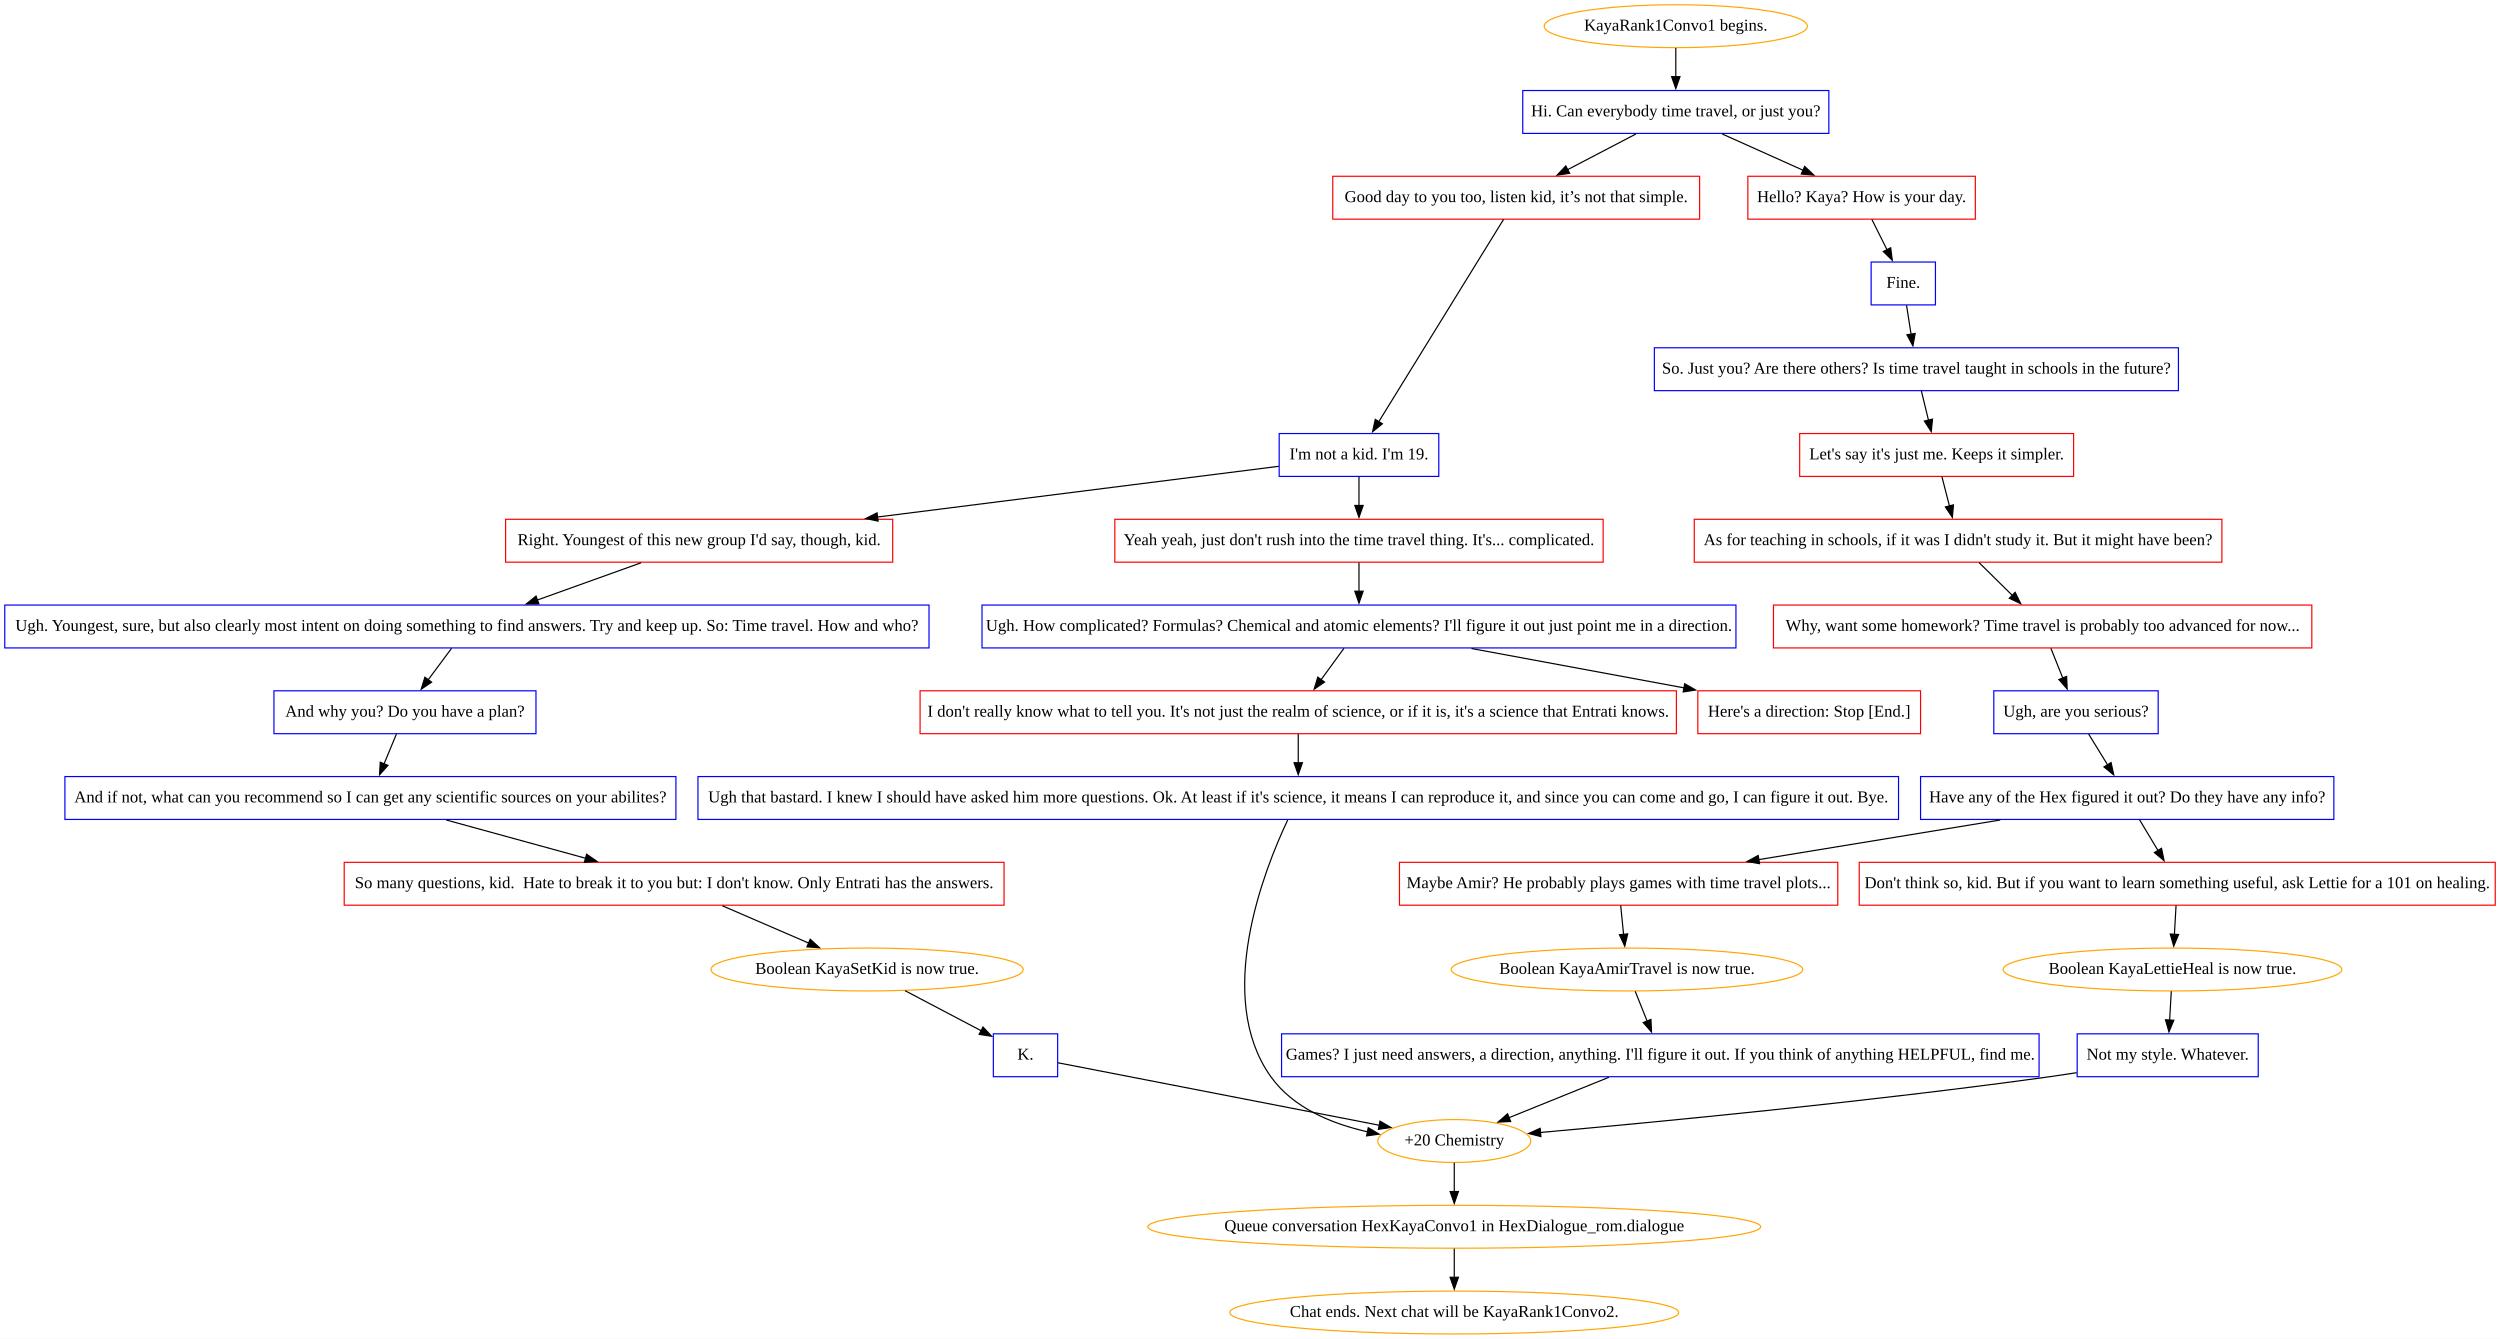
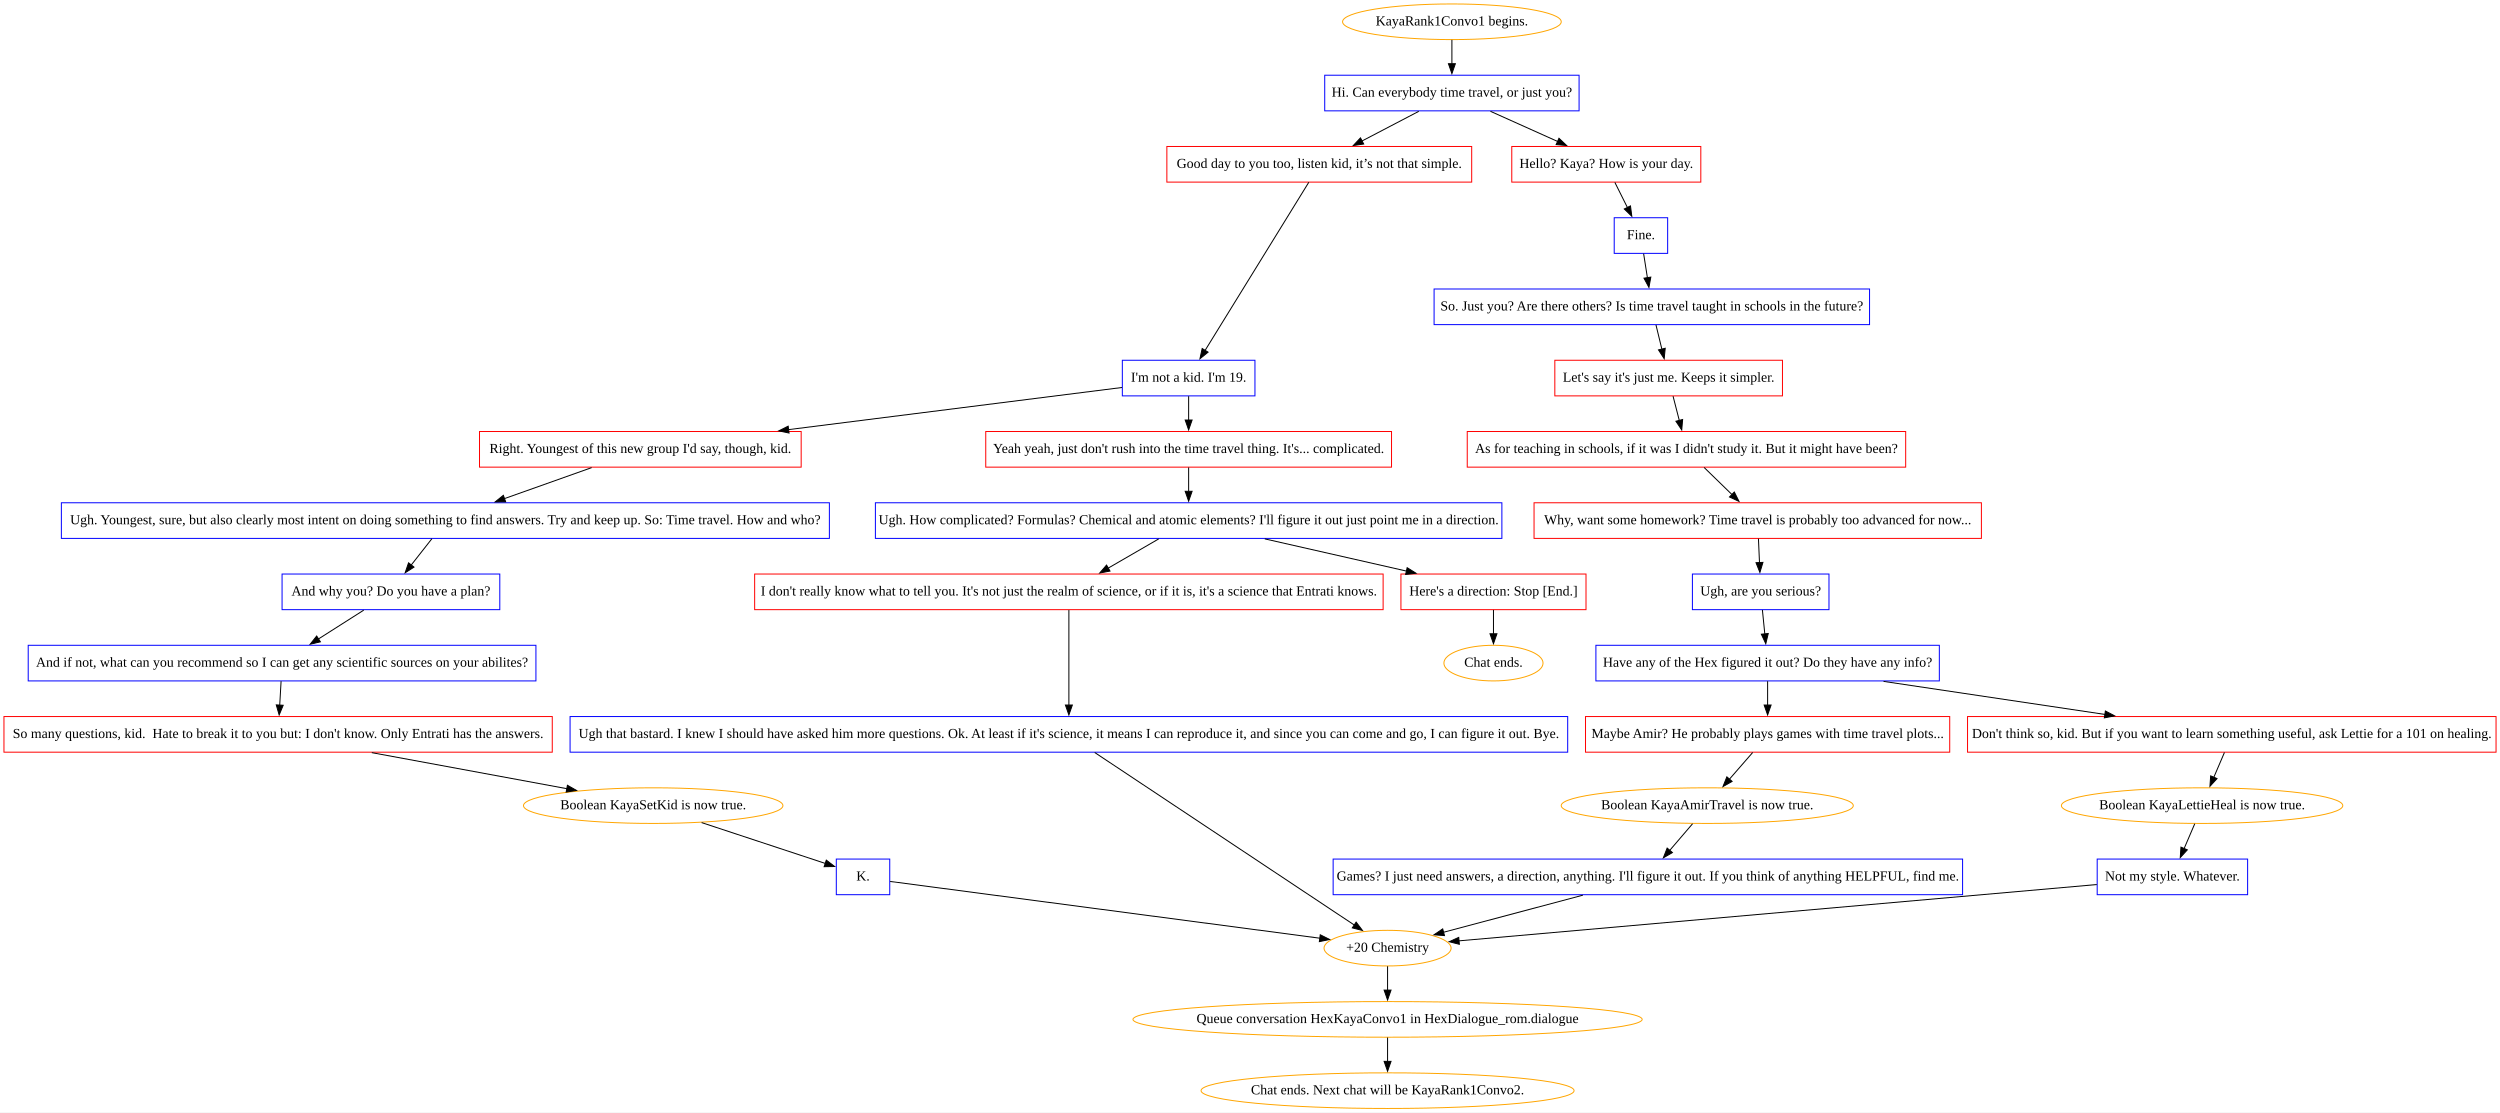
- <svg xmlns="http://www.w3.org/2000/svg" width="2099pt" height="1124pt" viewBox="0.00 0.00 2099.00 1124.00">
+ <svg xmlns="http://www.w3.org/2000/svg" width="2526pt" height="1124pt" viewBox="0.00 0.00 2526.00 1124.00">
  <g id="graph0" class="graph" transform="scale(1 1) rotate(0) translate(4 1120)">
-     <polygon fill="white" stroke="none" points="-4,4 -4,-1120 2095,-1120 2095,4 -4,4" />
+     <polygon fill="white" stroke="none" points="-4,4 -4,-1120 2522,-1120 2522,4 -4,4" />
    <g id="node1" class="node">
-       <ellipse fill="none" stroke="orange" cx="1403" cy="-1098" rx="110.48" ry="18" />
-       <text text-anchor="middle" x="1403" y="-1094.3" font-family="Times New Roman,serif" font-size="14.00">KayaRank1Convo1 begins.</text>
+       <ellipse fill="none" stroke="orange" cx="1463" cy="-1098" rx="110.48" ry="18" />
+       <text text-anchor="middle" x="1463" y="-1094.3" font-family="Times New Roman,serif" font-size="14.00">KayaRank1Convo1 begins.</text>
    </g>
    <g id="node2" class="node">
-       <polygon fill="none" stroke="blue" points="1531.5,-1044 1274.5,-1044 1274.5,-1008 1531.5,-1008 1531.5,-1044" />
-       <text text-anchor="middle" x="1403" y="-1022.3" font-family="Times New Roman,serif" font-size="14.00">Hi. Can everybody time travel, or just you?</text>
+       <polygon fill="none" stroke="blue" points="1591.5,-1044 1334.5,-1044 1334.5,-1008 1591.5,-1008 1591.5,-1044" />
+       <text text-anchor="middle" x="1463" y="-1022.3" font-family="Times New Roman,serif" font-size="14.00">Hi. Can everybody time travel, or just you?</text>
    </g>
    <g id="edge1" class="edge">
-       <path fill="none" stroke="black" d="M1403,-1079.7C1403,-1072.41 1403,-1063.73 1403,-1055.54" />
-       <polygon fill="black" stroke="black" points="1406.5,-1055.62 1403,-1045.62 1399.5,-1055.62 1406.5,-1055.62" />
+       <path fill="none" stroke="black" d="M1463,-1079.7C1463,-1072.41 1463,-1063.73 1463,-1055.54" />
+       <polygon fill="black" stroke="black" points="1466.5,-1055.62 1463,-1045.62 1459.5,-1055.62 1466.5,-1055.62" />
    </g>
    <g id="node3" class="node">
-       <polygon fill="none" stroke="red" points="1423,-972 1115,-972 1115,-936 1423,-936 1423,-972" />
-       <text text-anchor="middle" x="1269" y="-950.3" font-family="Times New Roman,serif" font-size="14.00">Good day to you too, listen kid, it’s not that simple.</text>
+       <polygon fill="none" stroke="red" points="1483,-972 1175,-972 1175,-936 1483,-936 1483,-972" />
+       <text text-anchor="middle" x="1329" y="-950.3" font-family="Times New Roman,serif" font-size="14.00">Good day to you too, listen kid, it’s not that simple.</text>
    </g>
    <g id="edge2" class="edge">
-       <path fill="none" stroke="black" d="M1369.53,-1007.52C1352.13,-998.43 1330.67,-987.22 1312.05,-977.49" />
-       <polygon fill="black" stroke="black" points="1313.87,-974.49 1303.38,-972.96 1310.63,-980.69 1313.87,-974.49" />
+       <path fill="none" stroke="black" d="M1429.53,-1007.52C1412.13,-998.43 1390.67,-987.22 1372.05,-977.49" />
+       <polygon fill="black" stroke="black" points="1373.87,-974.49 1363.38,-972.96 1370.63,-980.69 1373.87,-974.49" />
    </g>
    <g id="node4" class="node">
-       <polygon fill="none" stroke="red" points="1654.5,-972 1463.5,-972 1463.5,-936 1654.5,-936 1654.5,-972" />
-       <text text-anchor="middle" x="1559" y="-950.3" font-family="Times New Roman,serif" font-size="14.00">Hello? Kaya? How is your day.</text>
+       <polygon fill="none" stroke="red" points="1714.5,-972 1523.5,-972 1523.5,-936 1714.5,-936 1714.5,-972" />
+       <text text-anchor="middle" x="1619" y="-950.3" font-family="Times New Roman,serif" font-size="14.00">Hello? Kaya? How is your day.</text>
    </g>
    <g id="edge3" class="edge">
-       <path fill="none" stroke="black" d="M1441.96,-1007.52C1462.52,-998.29 1487.94,-986.89 1509.83,-977.06" />
-       <polygon fill="black" stroke="black" points="1511.19,-980.29 1518.88,-973 1508.33,-973.9 1511.19,-980.29" />
+       <path fill="none" stroke="black" d="M1501.96,-1007.52C1522.52,-998.29 1547.94,-986.89 1569.83,-977.06" />
+       <polygon fill="black" stroke="black" points="1571.19,-980.29 1578.88,-973 1568.33,-973.9 1571.19,-980.29" />
    </g>
    <g id="node5" class="node">
-       <polygon fill="none" stroke="blue" points="1204,-756 1070,-756 1070,-720 1204,-720 1204,-756" />
-       <text text-anchor="middle" x="1137" y="-734.3" font-family="Times New Roman,serif" font-size="14.00">I'm not a kid. I'm 19.</text>
+       <polygon fill="none" stroke="blue" points="1264,-756 1130,-756 1130,-720 1264,-720 1264,-756" />
+       <text text-anchor="middle" x="1197" y="-734.3" font-family="Times New Roman,serif" font-size="14.00">I'm not a kid. I'm 19.</text>
    </g>
    <g id="edge4" class="edge">
-       <path fill="none" stroke="black" d="M1258.42,-935.85C1235.49,-898.68 1181.07,-810.44 1153.54,-765.82" />
-       <polygon fill="black" stroke="black" points="1156.65,-764.19 1148.42,-757.52 1150.69,-767.87 1156.65,-764.19" />
+       <path fill="none" stroke="black" d="M1318.42,-935.85C1295.49,-898.68 1241.07,-810.44 1213.54,-765.82" />
+       <polygon fill="black" stroke="black" points="1216.65,-764.19 1208.42,-757.52 1210.69,-767.87 1216.65,-764.19" />
    </g>
    <g id="node6" class="node">
-       <polygon fill="none" stroke="blue" points="1621,-900 1567,-900 1567,-864 1621,-864 1621,-900" />
-       <text text-anchor="middle" x="1594" y="-878.3" font-family="Times New Roman,serif" font-size="14.00">Fine. </text>
+       <polygon fill="none" stroke="blue" points="1681,-900 1627,-900 1627,-864 1681,-864 1681,-900" />
+       <text text-anchor="middle" x="1654" y="-878.3" font-family="Times New Roman,serif" font-size="14.00">Fine. </text>
    </g>
    <g id="edge5" class="edge">
-       <path fill="none" stroke="black" d="M1567.65,-935.7C1571.47,-928.07 1576.04,-918.92 1580.3,-910.4" />
-       <polygon fill="black" stroke="black" points="1583.43,-911.97 1584.77,-901.46 1577.17,-908.84 1583.43,-911.97" />
+       <path fill="none" stroke="black" d="M1627.65,-935.7C1631.47,-928.07 1636.04,-918.92 1640.3,-910.4" />
+       <polygon fill="black" stroke="black" points="1643.43,-911.97 1644.77,-901.46 1637.17,-908.84 1643.43,-911.97" />
    </g>
    <g id="node7" class="node">
-       <polygon fill="none" stroke="red" points="745.5,-684 420.5,-684 420.5,-648 745.5,-648 745.5,-684" />
-       <text text-anchor="middle" x="583" y="-662.3" font-family="Times New Roman,serif" font-size="14.00">Right. Youngest of this new group I'd say, though, kid.</text>
+       <polygon fill="none" stroke="red" points="805.5,-684 480.5,-684 480.5,-648 805.5,-648 805.5,-684" />
+       <text text-anchor="middle" x="643" y="-662.3" font-family="Times New Roman,serif" font-size="14.00">Right. Youngest of this new group I'd say, though, kid.</text>
    </g>
    <g id="edge6" class="edge">
-       <path fill="none" stroke="black" d="M1069.62,-728.49C986.4,-717.97 842.4,-699.78 732.57,-685.9" />
-       <polygon fill="black" stroke="black" points="733.24,-682.46 722.88,-684.67 732.36,-689.4 733.24,-682.46" />
+       <path fill="none" stroke="black" d="M1129.62,-728.49C1046.4,-717.97 902.4,-699.78 792.57,-685.9" />
+       <polygon fill="black" stroke="black" points="793.24,-682.46 782.88,-684.67 792.36,-689.4 793.24,-682.46" />
    </g>
    <g id="node8" class="node">
-       <polygon fill="none" stroke="red" points="1342,-684 932,-684 932,-648 1342,-648 1342,-684" />
-       <text text-anchor="middle" x="1137" y="-662.3" font-family="Times New Roman,serif" font-size="14.00">Yeah yeah, just don't rush into the time travel thing. It's... complicated.</text>
+       <polygon fill="none" stroke="red" points="1402,-684 992,-684 992,-648 1402,-648 1402,-684" />
+       <text text-anchor="middle" x="1197" y="-662.3" font-family="Times New Roman,serif" font-size="14.00">Yeah yeah, just don't rush into the time travel thing. It's... complicated.</text>
    </g>
    <g id="edge7" class="edge">
-       <path fill="none" stroke="black" d="M1137,-719.7C1137,-712.41 1137,-703.73 1137,-695.54" />
-       <polygon fill="black" stroke="black" points="1140.5,-695.62 1137,-685.62 1133.5,-695.62 1140.5,-695.62" />
+       <path fill="none" stroke="black" d="M1197,-719.7C1197,-712.41 1197,-703.73 1197,-695.54" />
+       <polygon fill="black" stroke="black" points="1200.5,-695.62 1197,-685.62 1193.5,-695.62 1200.5,-695.62" />
    </g>
    <g id="node9" class="node">
-       <polygon fill="none" stroke="blue" points="1825,-828 1385,-828 1385,-792 1825,-792 1825,-828" />
-       <text text-anchor="middle" x="1605" y="-806.3" font-family="Times New Roman,serif" font-size="14.00">So. Just you? Are there others? Is time travel taught in schools in the future?</text>
+       <polygon fill="none" stroke="blue" points="1885,-828 1445,-828 1445,-792 1885,-792 1885,-828" />
+       <text text-anchor="middle" x="1665" y="-806.3" font-family="Times New Roman,serif" font-size="14.00">So. Just you? Are there others? Is time travel taught in schools in the future?</text>
    </g>
    <g id="edge8" class="edge">
-       <path fill="none" stroke="black" d="M1596.72,-863.7C1597.88,-856.32 1599.26,-847.52 1600.56,-839.25" />
-       <polygon fill="black" stroke="black" points="1603.98,-840.02 1602.08,-829.6 1597.07,-838.93 1603.98,-840.02" />
+       <path fill="none" stroke="black" d="M1656.72,-863.7C1657.88,-856.32 1659.26,-847.52 1660.56,-839.25" />
+       <polygon fill="black" stroke="black" points="1663.98,-840.02 1662.08,-829.6 1657.07,-838.93 1663.98,-840.02" />
    </g>
    <g id="node10" class="node">
-       <polygon fill="none" stroke="blue" points="776,-612 0,-612 0,-576 776,-576 776,-612" />
-       <text text-anchor="middle" x="388" y="-590.3" font-family="Times New Roman,serif" font-size="14.00">Ugh. Youngest, sure, but also clearly most intent on doing something to find answers. Try and keep up. So: Time travel. How and who?</text>
+       <polygon fill="none" stroke="blue" points="834,-612 58,-612 58,-576 834,-576 834,-612" />
+       <text text-anchor="middle" x="446" y="-590.3" font-family="Times New Roman,serif" font-size="14.00">Ugh. Youngest, sure, but also clearly most intent on doing something to find answers. Try and keep up. So: Time travel. How and who?</text>
    </g>
    <g id="edge9" class="edge">
-       <path fill="none" stroke="black" d="M534.3,-647.52C507.91,-638.04 475.09,-626.26 447.23,-616.26" />
-       <polygon fill="black" stroke="black" points="448.44,-612.98 437.85,-612.89 446.07,-619.57 448.44,-612.98" />
+       <path fill="none" stroke="black" d="M593.8,-647.52C567.02,-638 533.69,-626.16 505.46,-616.13" />
+       <polygon fill="black" stroke="black" points="506.94,-612.94 496.34,-612.89 504.59,-619.53 506.94,-612.94" />
    </g>
    <g id="node11" class="node">
-       <polygon fill="none" stroke="blue" points="1453.5,-612 820.5,-612 820.5,-576 1453.5,-576 1453.5,-612" />
-       <text text-anchor="middle" x="1137" y="-590.3" font-family="Times New Roman,serif" font-size="14.00">Ugh. How complicated? Formulas? Chemical and atomic elements? I'll figure it out just point me in a direction.</text>
+       <polygon fill="none" stroke="blue" points="1513.5,-612 880.5,-612 880.5,-576 1513.5,-576 1513.5,-612" />
+       <text text-anchor="middle" x="1197" y="-590.3" font-family="Times New Roman,serif" font-size="14.00">Ugh. How complicated? Formulas? Chemical and atomic elements? I'll figure it out just point me in a direction.</text>
    </g>
    <g id="edge10" class="edge">
-       <path fill="none" stroke="black" d="M1137,-647.7C1137,-640.41 1137,-631.73 1137,-623.54" />
-       <polygon fill="black" stroke="black" points="1140.5,-623.62 1137,-613.62 1133.5,-623.62 1140.5,-623.62" />
+       <path fill="none" stroke="black" d="M1197,-647.7C1197,-640.41 1197,-631.73 1197,-623.54" />
+       <polygon fill="black" stroke="black" points="1200.5,-623.62 1197,-613.62 1193.5,-623.62 1200.5,-623.62" />
    </g>
    <g id="node12" class="node">
-       <polygon fill="none" stroke="red" points="1737,-756 1507,-756 1507,-720 1737,-720 1737,-756" />
-       <text text-anchor="middle" x="1622" y="-734.3" font-family="Times New Roman,serif" font-size="14.00">Let's say it's just me. Keeps it simpler.</text>
+       <polygon fill="none" stroke="red" points="1797,-756 1567,-756 1567,-720 1797,-720 1797,-756" />
+       <text text-anchor="middle" x="1682" y="-734.3" font-family="Times New Roman,serif" font-size="14.00">Let's say it's just me. Keeps it simpler.</text>
    </g>
    <g id="edge11" class="edge">
-       <path fill="none" stroke="black" d="M1609.2,-791.7C1610.99,-784.32 1613.13,-775.52 1615.14,-767.25" />
-       <polygon fill="black" stroke="black" points="1618.53,-768.12 1617.49,-757.58 1611.73,-766.47 1618.53,-768.12" />
+       <path fill="none" stroke="black" d="M1669.2,-791.7C1670.99,-784.32 1673.13,-775.52 1675.14,-767.25" />
+       <polygon fill="black" stroke="black" points="1678.53,-768.12 1677.49,-757.58 1671.73,-766.47 1678.53,-768.12" />
    </g>
    <g id="node13" class="node">
-       <polygon fill="none" stroke="blue" points="446,-540 226,-540 226,-504 446,-504 446,-540" />
-       <text text-anchor="middle" x="336" y="-518.3" font-family="Times New Roman,serif" font-size="14.00">And why you? Do you have a plan? </text>
+       <polygon fill="none" stroke="blue" points="501,-540 281,-540 281,-504 501,-504 501,-540" />
+       <text text-anchor="middle" x="391" y="-518.3" font-family="Times New Roman,serif" font-size="14.00">And why you? Do you have a plan? </text>
    </g>
    <g id="edge12" class="edge">
-       <path fill="none" stroke="black" d="M375.15,-575.7C369.23,-567.73 362.07,-558.1 355.51,-549.26" />
-       <polygon fill="black" stroke="black" points="358.38,-547.26 349.61,-541.32 352.76,-551.43 358.38,-547.26" />
+       <path fill="none" stroke="black" d="M432.4,-575.7C426.08,-567.64 418.42,-557.89 411.41,-548.98" />
+       <polygon fill="black" stroke="black" points="414.3,-547 405.37,-541.29 408.8,-551.32 414.3,-547" />
    </g>
    <g id="node14" class="node">
-       <polygon fill="none" stroke="red" points="1403.5,-540 768.5,-540 768.5,-504 1403.5,-504 1403.5,-540" />
-       <text text-anchor="middle" x="1086" y="-518.3" font-family="Times New Roman,serif" font-size="14.00">I don't really know what to tell you. It's not just the realm of science, or if it is, it's a science that Entrati knows.</text>
+       <polygon fill="none" stroke="red" points="1393.5,-540 758.5,-540 758.5,-504 1393.5,-504 1393.5,-540" />
+       <text text-anchor="middle" x="1076" y="-518.3" font-family="Times New Roman,serif" font-size="14.00">I don't really know what to tell you. It's not just the realm of science, or if it is, it's a science that Entrati knows.</text>
    </g>
    <g id="edge13" class="edge">
-       <path fill="none" stroke="black" d="M1124.39,-575.7C1118.59,-567.73 1111.57,-558.1 1105.14,-549.26" />
-       <polygon fill="black" stroke="black" points="1108.07,-547.35 1099.35,-541.33 1102.41,-551.47 1108.07,-547.35" />
+       <path fill="none" stroke="black" d="M1166.78,-575.52C1151.21,-566.51 1132.05,-555.42 1115.34,-545.76" />
+       <polygon fill="black" stroke="black" points="1117.55,-543 1107.15,-541.02 1114.05,-549.06 1117.55,-543" />
    </g>
    <g id="node15" class="node">
-       <polygon fill="none" stroke="red" points="1608.5,-540 1421.5,-540 1421.5,-504 1608.5,-504 1608.5,-540" />
-       <text text-anchor="middle" x="1515" y="-518.3" font-family="Times New Roman,serif" font-size="14.00">Here's a direction: Stop [End.]</text>
+       <polygon fill="none" stroke="red" points="1598.5,-540 1411.5,-540 1411.5,-504 1598.5,-504 1598.5,-540" />
+       <text text-anchor="middle" x="1505" y="-518.3" font-family="Times New Roman,serif" font-size="14.00">Here's a direction: Stop [End.]</text>
    </g>
    <g id="edge14" class="edge">
-       <path fill="none" stroke="black" d="M1231.41,-575.52C1285.74,-565.46 1354.11,-552.79 1410.11,-542.42" />
-       <polygon fill="black" stroke="black" points="1410.46,-545.92 1419.65,-540.66 1409.18,-539.04 1410.46,-545.92" />
+       <path fill="none" stroke="black" d="M1273.93,-575.52C1317.47,-565.62 1372.08,-553.21 1417.28,-542.94" />
+       <polygon fill="black" stroke="black" points="1417.8,-546.41 1426.78,-540.78 1416.25,-539.58 1417.8,-546.41" />
    </g>
    <g id="node16" class="node">
-       <polygon fill="none" stroke="red" points="1861.5,-684 1418.5,-684 1418.5,-648 1861.5,-648 1861.5,-684" />
-       <text text-anchor="middle" x="1640" y="-662.3" font-family="Times New Roman,serif" font-size="14.00">As for teaching in schools, if it was I didn't study it. But it might have been? </text>
+       <polygon fill="none" stroke="red" points="1921.5,-684 1478.5,-684 1478.5,-648 1921.5,-648 1921.5,-684" />
+       <text text-anchor="middle" x="1700" y="-662.3" font-family="Times New Roman,serif" font-size="14.00">As for teaching in schools, if it was I didn't study it. But it might have been? </text>
    </g>
    <g id="edge15" class="edge">
-       <path fill="none" stroke="black" d="M1626.45,-719.7C1628.35,-712.32 1630.61,-703.52 1632.74,-695.25" />
-       <polygon fill="black" stroke="black" points="1636.12,-696.13 1635.22,-685.57 1629.34,-694.38 1636.12,-696.13" />
+       <path fill="none" stroke="black" d="M1686.45,-719.7C1688.35,-712.32 1690.61,-703.52 1692.74,-695.25" />
+       <polygon fill="black" stroke="black" points="1696.12,-696.13 1695.22,-685.57 1689.34,-694.38 1696.12,-696.13" />
    </g>
    <g id="node17" class="node">
-       <polygon fill="none" stroke="blue" points="563.5,-468 50.5,-468 50.5,-432 563.5,-432 563.5,-468" />
-       <text text-anchor="middle" x="307" y="-446.3" font-family="Times New Roman,serif" font-size="14.00">And if not, what can you recommend so I can get any scientific sources on your abilites?</text>
+       <polygon fill="none" stroke="blue" points="537.5,-468 24.5,-468 24.5,-432 537.5,-432 537.5,-468" />
+       <text text-anchor="middle" x="281" y="-446.3" font-family="Times New Roman,serif" font-size="14.00">And if not, what can you recommend so I can get any scientific sources on your abilites?</text>
    </g>
    <g id="edge16" class="edge">
-       <path fill="none" stroke="black" d="M328.83,-503.7C325.71,-496.15 321.96,-487.12 318.47,-478.68" />
-       <polygon fill="black" stroke="black" points="321.73,-477.4 314.67,-469.5 315.26,-480.08 321.73,-477.4" />
+       <path fill="none" stroke="black" d="M363.53,-503.52C349.64,-494.68 332.6,-483.84 317.62,-474.3" />
+       <polygon fill="black" stroke="black" points="319.72,-471.49 309.4,-469.07 315.96,-477.39 319.72,-471.49" />
    </g>
    <g id="node18" class="node">
-       <polygon fill="none" stroke="blue" points="1590,-468 582,-468 582,-432 1590,-432 1590,-468" />
-       <text text-anchor="middle" x="1086" y="-446.3" font-family="Times New Roman,serif" font-size="14.00">Ugh that bastard. I knew I should have asked him more questions. Ok. At least if it's science, it means I can reproduce it, and since you can come and go, I can figure it out. Bye.</text>
+       <polygon fill="none" stroke="blue" points="1580,-396 572,-396 572,-360 1580,-360 1580,-396" />
+       <text text-anchor="middle" x="1076" y="-374.3" font-family="Times New Roman,serif" font-size="14.00">Ugh that bastard. I knew I should have asked him more questions. Ok. At least if it's science, it means I can reproduce it, and since you can come and go, I can figure it out. Bye.</text>
    </g>
    <g id="edge17" class="edge">
-       <path fill="none" stroke="black" d="M1086,-503.7C1086,-496.41 1086,-487.73 1086,-479.54" />
-       <polygon fill="black" stroke="black" points="1089.5,-479.62 1086,-469.62 1082.5,-479.62 1089.5,-479.62" />
+       <path fill="none" stroke="black" d="M1076,-503.59C1076,-479.61 1076,-436.14 1076,-407.42" />
+       <polygon fill="black" stroke="black" points="1079.5,-407.62 1076,-397.62 1072.5,-407.62 1079.5,-407.62" />
    </g>
    <g id="node19" class="node">
-       <polygon fill="none" stroke="red" points="1937,-612 1485,-612 1485,-576 1937,-576 1937,-612" />
-       <text text-anchor="middle" x="1711" y="-590.3" font-family="Times New Roman,serif" font-size="14.00">Why, want some homework? Time travel is probably too advanced for now...</text>
+       <ellipse fill="none" stroke="orange" cx="1505" cy="-450" rx="50.09" ry="18" />
+       <text text-anchor="middle" x="1505" y="-446.3" font-family="Times New Roman,serif" font-size="14.00">Chat ends.</text>
    </g>
    <g id="edge18" class="edge">
-       <path fill="none" stroke="black" d="M1657.55,-647.7C1665.98,-639.39 1676.23,-629.28 1685.5,-620.14" />
-       <polygon fill="black" stroke="black" points="1687.91,-622.68 1692.57,-613.17 1683,-617.7 1687.91,-622.68" />
+       <path fill="none" stroke="black" d="M1505,-503.7C1505,-496.41 1505,-487.73 1505,-479.54" />
+       <polygon fill="black" stroke="black" points="1508.5,-479.62 1505,-469.62 1501.5,-479.62 1508.5,-479.62" />
    </g>
    <g id="node20" class="node">
-       <polygon fill="none" stroke="red" points="839,-396 285,-396 285,-360 839,-360 839,-396" />
-       <text text-anchor="middle" x="562" y="-374.3" font-family="Times New Roman,serif" font-size="14.00">So many questions, kid.  Hate to break it to you but: I don't know. Only Entrati has the answers.</text>
+       <polygon fill="none" stroke="red" points="1998,-612 1546,-612 1546,-576 1998,-576 1998,-612" />
+       <text text-anchor="middle" x="1772" y="-590.3" font-family="Times New Roman,serif" font-size="14.00">Why, want some homework? Time travel is probably too advanced for now...</text>
    </g>
    <g id="edge19" class="edge">
-       <path fill="none" stroke="black" d="M370.69,-431.52C406.27,-421.75 450.78,-409.53 487.92,-399.34" />
-       <polygon fill="black" stroke="black" points="488.5,-402.8 497.22,-396.78 486.65,-396.05 488.5,-402.8" />
+       <path fill="none" stroke="black" d="M1717.8,-647.7C1726.28,-639.45 1736.59,-629.43 1745.93,-620.35" />
+       <polygon fill="black" stroke="black" points="1748.34,-622.88 1753.07,-613.4 1743.46,-617.86 1748.34,-622.88" />
    </g>
    <g id="node21" class="node">
-       <ellipse fill="none" stroke="orange" cx="1217" cy="-162" rx="64.19" ry="18" />
-       <text text-anchor="middle" x="1217" y="-158.3" font-family="Times New Roman,serif" font-size="14.00">+20 Chemistry</text>
+       <polygon fill="none" stroke="red" points="554,-396 0,-396 0,-360 554,-360 554,-396" />
+       <text text-anchor="middle" x="277" y="-374.3" font-family="Times New Roman,serif" font-size="14.00">So many questions, kid.  Hate to break it to you but: I don't know. Only Entrati has the answers.</text>
    </g>
    <g id="edge20" class="edge">
-       <path fill="none" stroke="black" d="M1077.14,-431.5C1057.41,-389.8 1015.2,-283.01 1063,-216 1081.65,-189.86 1114.05,-176.48 1144.34,-169.69" />
-       <polygon fill="black" stroke="black" points="1144.78,-173.17 1153.89,-167.77 1143.4,-166.31 1144.78,-173.17" />
+       <path fill="none" stroke="black" d="M280.01,-431.7C279.59,-424.41 279.1,-415.73 278.63,-407.54" />
+       <polygon fill="black" stroke="black" points="282.13,-407.4 278.06,-397.62 275.14,-407.8 282.13,-407.4" />
    </g>
    <g id="node22" class="node">
-       <polygon fill="none" stroke="blue" points="1808,-540 1670,-540 1670,-504 1808,-504 1808,-540" />
-       <text text-anchor="middle" x="1739" y="-518.3" font-family="Times New Roman,serif" font-size="14.00">Ugh, are you serious?</text>
+       <ellipse fill="none" stroke="orange" cx="1398" cy="-162" rx="64.19" ry="18" />
+       <text text-anchor="middle" x="1398" y="-158.3" font-family="Times New Roman,serif" font-size="14.00">+20 Chemistry</text>
    </g>
    <g id="edge21" class="edge">
-       <path fill="none" stroke="black" d="M1717.92,-575.7C1720.94,-568.15 1724.55,-559.12 1727.93,-550.68" />
-       <polygon fill="black" stroke="black" points="1731.13,-552.09 1731.6,-541.51 1724.63,-549.49 1731.13,-552.09" />
+       <path fill="none" stroke="black" d="M1102.08,-359.67C1160.18,-321.05 1300.21,-227.99 1364.6,-185.2" />
+       <polygon fill="black" stroke="black" points="1366.24,-188.31 1372.63,-179.86 1362.37,-182.48 1366.24,-188.31" />
    </g>
    <g id="node23" class="node">
-       <ellipse fill="none" stroke="orange" cx="724" cy="-306" rx="131.08" ry="18" />
-       <text text-anchor="middle" x="724" y="-302.3" font-family="Times New Roman,serif" font-size="14.00">Boolean KayaSetKid is now true.</text>
+       <polygon fill="none" stroke="blue" points="1844,-540 1706,-540 1706,-504 1844,-504 1844,-540" />
+       <text text-anchor="middle" x="1775" y="-518.3" font-family="Times New Roman,serif" font-size="14.00">Ugh, are you serious?</text>
    </g>
    <g id="edge22" class="edge">
-       <path fill="none" stroke="black" d="M602.46,-359.52C624.49,-350 651.9,-338.16 675.11,-328.12" />
-       <polygon fill="black" stroke="black" points="676.27,-331.44 684.06,-324.26 673.49,-325.01 676.27,-331.44" />
+       <path fill="none" stroke="black" d="M1772.74,-575.7C1773.05,-568.41 1773.43,-559.73 1773.78,-551.54" />
+       <polygon fill="black" stroke="black" points="1777.27,-551.76 1774.2,-541.62 1770.28,-551.46 1777.27,-551.76" />
    </g>
    <g id="node24" class="node">
-       <ellipse fill="none" stroke="orange" cx="1217" cy="-90" rx="257.25" ry="18" />
-       <text text-anchor="middle" x="1217" y="-86.3" font-family="Times New Roman,serif" font-size="14.00">Queue conversation HexKayaConvo1 in HexDialogue_rom.dialogue</text>
+       <ellipse fill="none" stroke="orange" cx="656" cy="-306" rx="131.08" ry="18" />
+       <text text-anchor="middle" x="656" y="-302.3" font-family="Times New Roman,serif" font-size="14.00">Boolean KayaSetKid is now true.</text>
    </g>
    <g id="edge23" class="edge">
-       <path fill="none" stroke="black" d="M1217,-143.7C1217,-136.41 1217,-127.73 1217,-119.54" />
-       <polygon fill="black" stroke="black" points="1220.5,-119.62 1217,-109.62 1213.5,-119.62 1220.5,-119.62" />
+       <path fill="none" stroke="black" d="M371.66,-359.52C432.11,-348.35 509.92,-333.98 568.85,-323.1" />
+       <polygon fill="black" stroke="black" points="569.32,-326.57 578.52,-321.31 568.05,-319.69 569.32,-326.57" />
    </g>
    <g id="node25" class="node">
+       <ellipse fill="none" stroke="orange" cx="1398" cy="-90" rx="257.25" ry="18" />
+       <text text-anchor="middle" x="1398" y="-86.3" font-family="Times New Roman,serif" font-size="14.00">Queue conversation HexKayaConvo1 in HexDialogue_rom.dialogue</text>
+     </g>
+     <g id="edge24" class="edge">
+       <path fill="none" stroke="black" d="M1398,-143.7C1398,-136.41 1398,-127.73 1398,-119.54" />
+       <polygon fill="black" stroke="black" points="1401.5,-119.62 1398,-109.62 1394.5,-119.62 1401.5,-119.62" />
+     </g>
+     <g id="node26" class="node">
      <polygon fill="none" stroke="blue" points="1955.5,-468 1608.5,-468 1608.5,-432 1955.5,-432 1955.5,-468" />
      <text text-anchor="middle" x="1782" y="-446.3" font-family="Times New Roman,serif" font-size="14.00">Have any of the Hex figured it out? Do they have any info? </text>
    </g>
-     <g id="edge24" class="edge">
-       <path fill="none" stroke="black" d="M1749.63,-503.7C1754.42,-495.9 1760.19,-486.51 1765.52,-477.83" />
-       <polygon fill="black" stroke="black" points="1768.45,-479.75 1770.7,-469.39 1762.48,-476.08 1768.45,-479.75" />
-     </g>
-     <g id="node26" class="node">
-       <polygon fill="none" stroke="blue" points="884,-252 830,-252 830,-216 884,-216 884,-252" />
-       <text text-anchor="middle" x="857" y="-230.3" font-family="Times New Roman,serif" font-size="14.00">K.</text>
-     </g>
    <g id="edge25" class="edge">
-       <path fill="none" stroke="black" d="M755.86,-288.23C775.1,-278.11 799.7,-265.16 819.83,-254.56" />
-       <polygon fill="black" stroke="black" points="821.34,-257.73 828.55,-249.97 818.08,-251.53 821.34,-257.73" />
+       <path fill="none" stroke="black" d="M1776.73,-503.7C1777.46,-496.41 1778.33,-487.73 1779.15,-479.54" />
+       <polygon fill="black" stroke="black" points="1782.63,-479.91 1780.14,-469.61 1775.66,-479.21 1782.63,-479.91" />
    </g>
    <g id="node27" class="node">
-       <ellipse fill="none" stroke="orange" cx="1217" cy="-18" rx="188.47" ry="18" />
-       <text text-anchor="middle" x="1217" y="-14.3" font-family="Times New Roman,serif" font-size="14.00">Chat ends. Next chat will be KayaRank1Convo2.</text>
+       <polygon fill="none" stroke="blue" points="895,-252 841,-252 841,-216 895,-216 895,-252" />
+       <text text-anchor="middle" x="868" y="-230.3" font-family="Times New Roman,serif" font-size="14.00">K.</text>
    </g>
    <g id="edge26" class="edge">
-       <path fill="none" stroke="black" d="M1217,-71.7C1217,-64.41 1217,-55.73 1217,-47.54" />
-       <polygon fill="black" stroke="black" points="1220.5,-47.62 1217,-37.62 1213.5,-47.62 1220.5,-47.62" />
+       <path fill="none" stroke="black" d="M704.9,-288.85C742.97,-276.28 795.04,-259.09 830.01,-247.54" />
+       <polygon fill="black" stroke="black" points="830.89,-250.94 839.29,-244.48 828.7,-244.29 830.89,-250.94" />
    </g>
    <g id="node28" class="node">
-       <polygon fill="none" stroke="red" points="1539,-396 1171,-396 1171,-360 1539,-360 1539,-396" />
-       <text text-anchor="middle" x="1355" y="-374.3" font-family="Times New Roman,serif" font-size="14.00">Maybe Amir? He probably plays games with time travel plots...</text>
+       <ellipse fill="none" stroke="orange" cx="1398" cy="-18" rx="188.47" ry="18" />
+       <text text-anchor="middle" x="1398" y="-14.3" font-family="Times New Roman,serif" font-size="14.00">Chat ends. Next chat will be KayaRank1Convo2.</text>
    </g>
    <g id="edge27" class="edge">
-       <path fill="none" stroke="black" d="M1675.35,-431.52C1613.72,-421.41 1536.07,-408.68 1472.66,-398.29" />
-       <polygon fill="black" stroke="black" points="1473.33,-394.85 1462.89,-396.69 1472.19,-401.76 1473.33,-394.85" />
+       <path fill="none" stroke="black" d="M1398,-71.7C1398,-64.41 1398,-55.73 1398,-47.54" />
+       <polygon fill="black" stroke="black" points="1401.5,-47.62 1398,-37.62 1394.5,-47.62 1401.5,-47.62" />
    </g>
    <g id="node29" class="node">
-       <polygon fill="none" stroke="red" points="2091,-396 1557,-396 1557,-360 2091,-360 2091,-396" />
-       <text text-anchor="middle" x="1824" y="-374.3" font-family="Times New Roman,serif" font-size="14.00">Don't think so, kid. But if you want to learn something useful, ask Lettie for a 101 on healing.</text>
+       <polygon fill="none" stroke="red" points="1966,-396 1598,-396 1598,-360 1966,-360 1966,-396" />
+       <text text-anchor="middle" x="1782" y="-374.3" font-family="Times New Roman,serif" font-size="14.00">Maybe Amir? He probably plays games with time travel plots...</text>
    </g>
    <g id="edge28" class="edge">
-       <path fill="none" stroke="black" d="M1792.38,-431.7C1797.06,-423.9 1802.69,-414.51 1807.9,-405.83" />
-       <polygon fill="black" stroke="black" points="1810.81,-407.78 1812.96,-397.4 1804.81,-404.18 1810.81,-407.78" />
+       <path fill="none" stroke="black" d="M1782,-431.7C1782,-424.41 1782,-415.73 1782,-407.54" />
+       <polygon fill="black" stroke="black" points="1785.5,-407.62 1782,-397.62 1778.5,-407.62 1785.5,-407.62" />
+     </g>
+     <g id="node30" class="node">
+       <polygon fill="none" stroke="red" points="2518,-396 1984,-396 1984,-360 2518,-360 2518,-396" />
+       <text text-anchor="middle" x="2251" y="-374.3" font-family="Times New Roman,serif" font-size="14.00">Don't think so, kid. But if you want to learn something useful, ask Lettie for a 101 on healing.</text>
    </g>
    <g id="edge29" class="edge">
-       <path fill="none" stroke="black" d="M884.35,-227.68C941.55,-216.56 1075.07,-190.6 1154.46,-175.16" />
-       <polygon fill="black" stroke="black" points="1154.66,-178.69 1163.81,-173.34 1153.32,-171.82 1154.66,-178.69" />
-     </g>
-     <g id="node30" class="node">
-       <ellipse fill="none" stroke="orange" cx="1362" cy="-306" rx="147.57" ry="18" />
-       <text text-anchor="middle" x="1362" y="-302.3" font-family="Times New Roman,serif" font-size="14.00">Boolean KayaAmirTravel is now true.</text>
+       <path fill="none" stroke="black" d="M1899.14,-431.52C1967.26,-421.35 2053.18,-408.53 2123.06,-398.1" />
+       <polygon fill="black" stroke="black" points="2123.27,-401.6 2132.64,-396.67 2122.23,-394.68 2123.27,-401.6" />
    </g>
    <g id="edge30" class="edge">
-       <path fill="none" stroke="black" d="M1356.73,-359.7C1357.46,-352.41 1358.33,-343.73 1359.15,-335.54" />
-       <polygon fill="black" stroke="black" points="1362.63,-335.91 1360.14,-325.61 1355.66,-335.21 1362.63,-335.91" />
+       <path fill="none" stroke="black" d="M895.38,-229.38C975.59,-218.79 1211.78,-187.6 1329.58,-172.04" />
+       <polygon fill="black" stroke="black" points="1329.98,-175.51 1339.44,-170.73 1329.07,-168.57 1329.98,-175.51" />
    </g>
    <g id="node31" class="node">
-       <ellipse fill="none" stroke="orange" cx="1820" cy="-306" rx="142.17" ry="18" />
-       <text text-anchor="middle" x="1820" y="-302.3" font-family="Times New Roman,serif" font-size="14.00">Boolean KayaLettieHeal is now true.</text>
+       <ellipse fill="none" stroke="orange" cx="1721" cy="-306" rx="147.57" ry="18" />
+       <text text-anchor="middle" x="1721" y="-302.3" font-family="Times New Roman,serif" font-size="14.00">Boolean KayaAmirTravel is now true.</text>
    </g>
    <g id="edge31" class="edge">
-       <path fill="none" stroke="black" d="M1823.01,-359.7C1822.59,-352.41 1822.1,-343.73 1821.63,-335.54" />
-       <polygon fill="black" stroke="black" points="1825.13,-335.4 1821.06,-325.62 1818.14,-335.8 1825.13,-335.4" />
+       <path fill="none" stroke="black" d="M1766.92,-359.7C1759.83,-351.56 1751.23,-341.69 1743.4,-332.7" />
+       <polygon fill="black" stroke="black" points="1746.11,-330.49 1736.9,-325.25 1740.83,-335.08 1746.11,-330.49" />
    </g>
    <g id="node32" class="node">
-       <polygon fill="none" stroke="blue" points="1708,-252 1072,-252 1072,-216 1708,-216 1708,-252" />
-       <text text-anchor="middle" x="1390" y="-230.3" font-family="Times New Roman,serif" font-size="14.00">Games? I just need answers, a direction, anything. I'll figure it out. If you think of anything HELPFUL, find me.</text>
+       <ellipse fill="none" stroke="orange" cx="2221" cy="-306" rx="142.17" ry="18" />
+       <text text-anchor="middle" x="2221" y="-302.3" font-family="Times New Roman,serif" font-size="14.00">Boolean KayaLettieHeal is now true.</text>
    </g>
    <g id="edge32" class="edge">
-       <path fill="none" stroke="black" d="M1368.92,-287.7C1371.94,-280.15 1375.55,-271.12 1378.93,-262.68" />
-       <polygon fill="black" stroke="black" points="1382.13,-264.09 1382.6,-253.51 1375.63,-261.49 1382.13,-264.09" />
+       <path fill="none" stroke="black" d="M2243.58,-359.7C2240.35,-352.15 2236.48,-343.12 2232.86,-334.68" />
+       <polygon fill="black" stroke="black" points="2236.08,-333.31 2228.93,-325.5 2229.65,-336.07 2236.08,-333.31" />
    </g>
    <g id="node33" class="node">
-       <polygon fill="none" stroke="blue" points="1892,-252 1740,-252 1740,-216 1892,-216 1892,-252" />
-       <text text-anchor="middle" x="1816" y="-230.3" font-family="Times New Roman,serif" font-size="14.00">Not my style. Whatever.</text>
+       <polygon fill="none" stroke="blue" points="1979,-252 1343,-252 1343,-216 1979,-216 1979,-252" />
+       <text text-anchor="middle" x="1661" y="-230.3" font-family="Times New Roman,serif" font-size="14.00">Games? I just need answers, a direction, anything. I'll figure it out. If you think of anything HELPFUL, find me.</text>
    </g>
    <g id="edge33" class="edge">
-       <path fill="none" stroke="black" d="M1819.01,-287.7C1818.59,-280.41 1818.1,-271.73 1817.63,-263.54" />
-       <polygon fill="black" stroke="black" points="1821.13,-263.4 1817.06,-253.62 1814.14,-263.8 1821.13,-263.4" />
+       <path fill="none" stroke="black" d="M1706.17,-287.7C1699.19,-279.56 1690.73,-269.69 1683.03,-260.7" />
+       <polygon fill="black" stroke="black" points="1685.81,-258.57 1676.65,-253.25 1680.5,-263.12 1685.81,-258.57" />
+     </g>
+     <g id="node34" class="node">
+       <polygon fill="none" stroke="blue" points="2267,-252 2115,-252 2115,-216 2267,-216 2267,-252" />
+       <text text-anchor="middle" x="2191" y="-230.3" font-family="Times New Roman,serif" font-size="14.00">Not my style. Whatever.</text>
    </g>
    <g id="edge34" class="edge">
-       <path fill="none" stroke="black" d="M1346.79,-215.52C1321.19,-205.16 1288.78,-192.05 1262.75,-181.51" />
-       <polygon fill="black" stroke="black" points="1264.38,-178.39 1253.79,-177.89 1261.75,-184.88 1264.38,-178.39" />
+       <path fill="none" stroke="black" d="M2213.58,-287.7C2210.35,-280.15 2206.48,-271.12 2202.86,-262.68" />
+       <polygon fill="black" stroke="black" points="2206.08,-261.31 2198.93,-253.5 2199.65,-264.07 2206.08,-261.31" />
    </g>
    <g id="edge35" class="edge">
-       <path fill="none" stroke="black" d="M1739.6,-219.37C1731.97,-218.17 1724.34,-217.02 1717,-216 1565.21,-194.95 1386.48,-177.84 1289.13,-169.17" />
-       <polygon fill="black" stroke="black" points="1289.74,-165.71 1279.47,-168.32 1289.12,-172.69 1289.74,-165.71" />
+       <path fill="none" stroke="black" d="M1595.31,-215.52C1551.97,-203.98 1495.77,-189.02 1454.45,-178.02" />
+       <polygon fill="black" stroke="black" points="1455.5,-174.68 1444.94,-175.49 1453.7,-181.45 1455.5,-174.68" />
+     </g>
+     <g id="edge36" class="edge">
+       <path fill="none" stroke="black" d="M2114.6,-226.26C1961.57,-212.75 1619.35,-182.54 1470.01,-169.36" />
+       <polygon fill="black" stroke="black" points="1470.52,-165.89 1460.25,-168.49 1469.9,-172.86 1470.52,-165.89" />
    </g>
  </g>
</svg>
